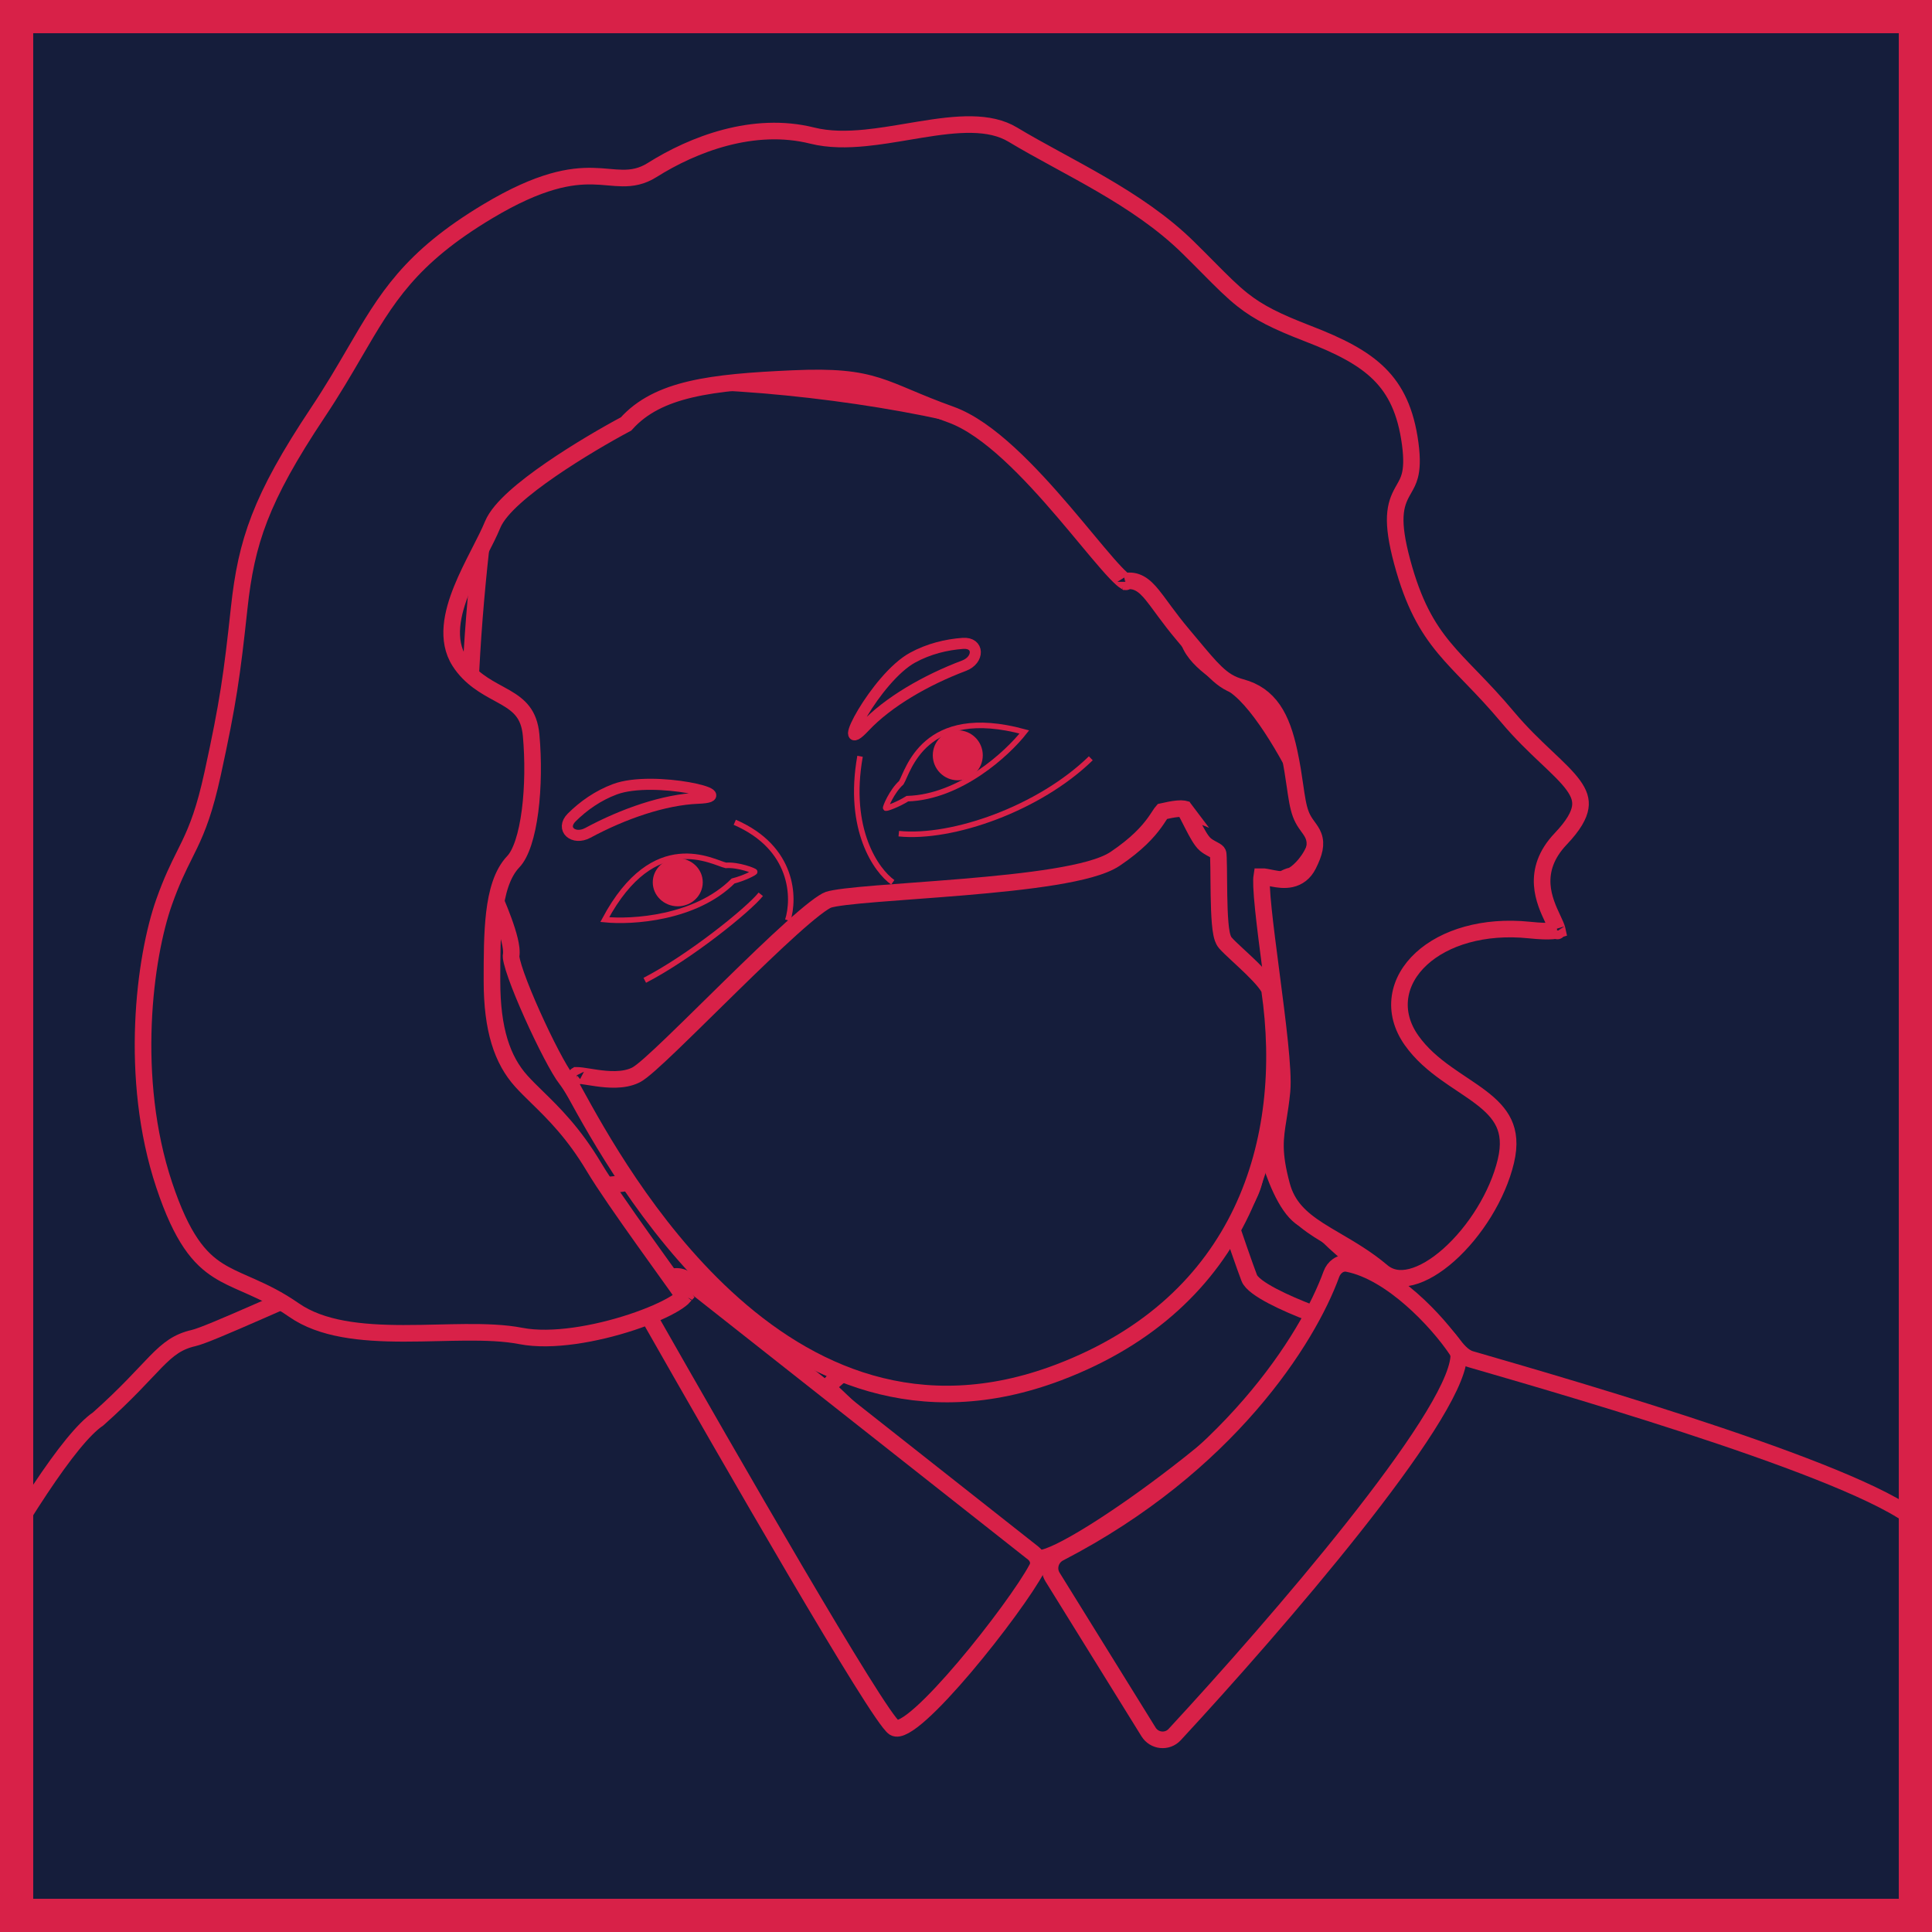
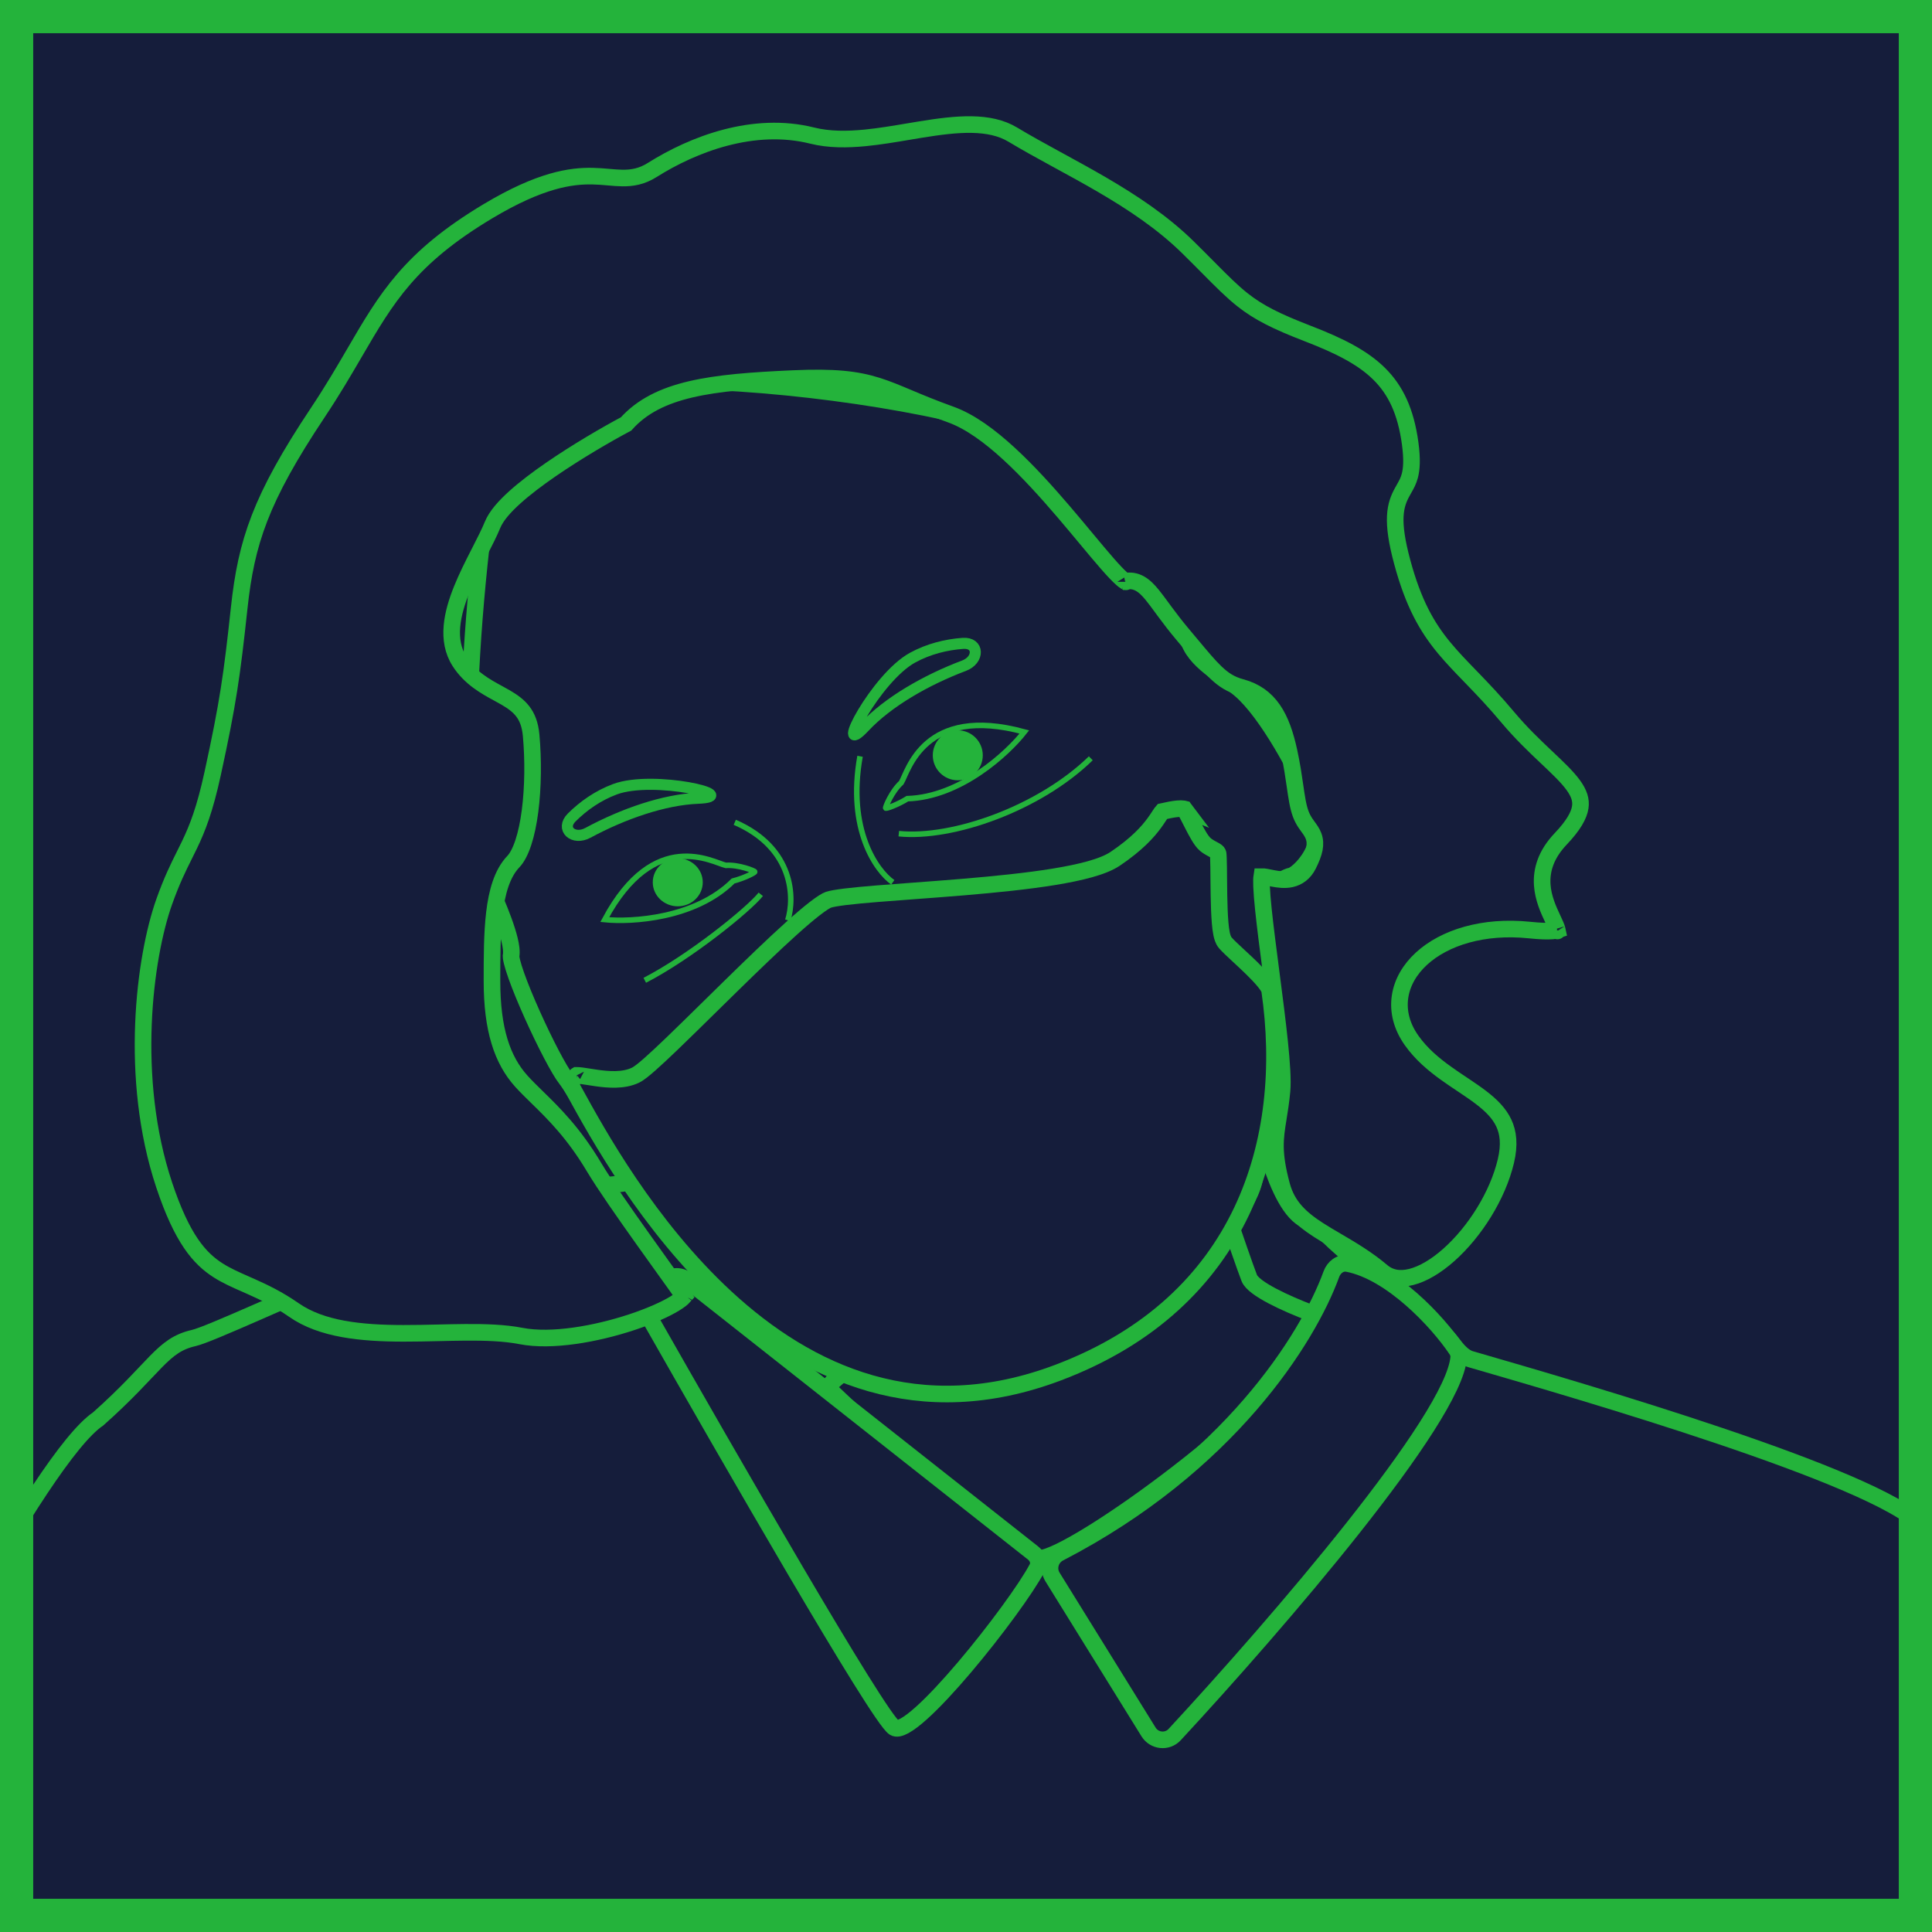
<svg xmlns="http://www.w3.org/2000/svg" width="349" height="349" viewBox="0 0 349 349" fill="none">
  <g clip-path="url(#clip0_2_340)">
    <rect width="349" height="349" fill="#151D3B" />
-     <path d="M236.005 220.456C230.278 218.109 227.266 201.263 226.128 197.27C225.959 196.676 225.53 196.233 224.979 195.953C209.337 188.01 124.586 213.641 108.933 214.124C92.994 214.617 40.739 240.39 34.987 241.704C29.236 243.017 28.25 246.957 17.734 256.314C7.354 263.311 -19.809 315.726 -33.936 344.794C-34.901 346.781 -33.442 349.067 -31.233 349.067H369.097C371.067 349.067 372.505 347.21 371.987 345.309C365.864 322.839 353.743 282.593 347.037 275.522C338.661 266.689 285.48 251.273 266.277 245.707L265.659 245.528C264.244 245.118 263.144 243.703 262.253 242.529C258.39 237.434 244.255 228.166 238.638 221.964C237.956 221.211 236.946 220.841 236.005 220.456Z" fill="#151D3B" stroke="#D82148" stroke-width="3" stroke-linecap="round" />
-     <path d="M187.861 281.5C181.685 281.809 155.789 256.598 150.483 251.623C149.992 251.163 149.678 250.513 150.093 249.983C154.408 244.461 194.367 226.706 217.457 216.983C219.059 216.308 220.883 217.143 221.444 218.789C222.931 223.154 224.943 228.995 225.671 230.868C226.428 232.813 232.34 235.483 236.735 237.164C238.188 237.719 239.024 239.271 238.306 240.651C231.147 254.417 194.029 281.191 187.861 281.5Z" fill="#151D3B" stroke="#D82148" stroke-width="3" stroke-linecap="round" />
-     <path d="M88.246 159.837L88.238 159.82L88.23 159.803C86.448 156.285 85.406 150.289 84.973 142.812C84.543 135.399 84.72 126.746 85.243 118.065C86.288 100.692 88.707 83.368 90.331 75.912C90.598 74.687 91.678 73.444 94.006 72.317C96.304 71.204 99.543 70.346 103.544 69.751C111.528 68.566 122.178 68.482 133.491 69.228C144.789 69.973 156.675 71.54 167.109 73.623C177.578 75.713 186.459 78.298 191.82 81.033C196.763 83.555 201.102 88.334 204.933 94.535C208.754 100.719 211.991 108.187 214.789 115.911C215.545 118 217.42 119.675 219.15 120.999C219.899 121.572 220.682 122.122 221.411 122.636C221.552 122.734 221.69 122.832 221.826 122.928C222.688 123.536 223.441 124.081 224.043 124.597C226.481 126.691 229.109 130.376 231.495 134.376C233.858 138.34 235.901 142.471 237.195 145.335C238.857 149.013 238.175 152.163 236.883 154.474C236.228 155.644 235.419 156.59 234.688 157.251C234.323 157.581 233.992 157.826 233.728 157.989C233.514 158.121 233.392 158.168 233.36 158.181C233.347 158.186 233.347 158.186 233.359 158.183C232.772 158.29 232.18 158.581 231.691 158.88C231.175 159.196 230.65 159.598 230.185 160.037C229.726 160.47 229.276 160.984 228.953 161.538C228.656 162.048 228.323 162.841 228.523 163.714C230.239 171.187 230.138 180.856 229.415 189.992C228.842 197.232 227.891 204.025 227.192 209.011C227.011 210.302 226.848 211.472 226.712 212.497C226.395 214.884 224.861 217.764 222.403 220.927C219.974 224.054 216.775 227.292 213.372 230.384C207.872 235.38 201.958 239.89 198.084 242.843C197.159 243.548 196.351 244.164 195.692 244.678C189.429 249.557 178.753 253.214 154.782 248.656C149.11 247.578 143.149 244.004 137.289 239.018C131.451 234.051 125.838 227.791 120.863 221.53C115.893 215.275 111.585 209.054 108.352 204.183C106.862 201.939 105.602 199.984 104.608 198.443L104.36 198.059C103.363 196.512 102.601 195.332 102.209 194.844C101.654 194.152 100.718 192.572 99.594 190.427C98.492 188.323 97.266 185.785 96.136 183.264C95.004 180.74 93.978 178.255 93.269 176.255C92.913 175.252 92.647 174.397 92.486 173.734C92.405 173.401 92.356 173.141 92.333 172.947C92.315 172.794 92.318 172.727 92.318 172.721C92.474 171.855 92.291 170.769 92.055 169.794C91.801 168.739 91.414 167.541 90.978 166.343C90.107 163.943 89.001 161.427 88.246 159.837Z" fill="#151D3B" stroke="#D82148" stroke-width="3" />
-     <path d="M103.087 195.649C103.295 195.33 103.551 194.984 103.807 194.692C103.994 194.479 104.141 194.341 104.238 194.261C104.244 194.261 104.251 194.261 104.258 194.261C104.432 194.259 104.691 194.278 105.055 194.324C105.474 194.377 105.878 194.442 106.331 194.515C106.756 194.583 107.224 194.659 107.79 194.738C109.815 195.022 112.587 195.276 114.769 194.236C115.142 194.059 115.555 193.764 115.949 193.459C116.367 193.134 116.855 192.722 117.397 192.244C118.481 191.288 119.831 190.023 121.353 188.562C123.411 186.586 125.813 184.223 128.336 181.742C129.541 180.557 130.773 179.345 132.009 178.136C135.842 174.382 139.712 170.643 142.947 167.732C144.566 166.276 146.007 165.044 147.194 164.126C148.435 163.167 149.244 162.677 149.639 162.541C150.127 162.373 151.155 162.184 152.745 161.99C154.289 161.801 156.236 161.622 158.472 161.44C160.383 161.284 162.531 161.125 164.806 160.956C167.783 160.735 170.979 160.497 174.15 160.231C179.791 159.757 185.542 159.178 190.371 158.391C192.785 157.998 194.995 157.549 196.86 157.028C198.696 156.514 200.314 155.9 201.462 155.126C205.386 152.479 207.365 150.259 208.559 148.612C208.853 148.208 209.093 147.847 209.293 147.541C209.33 147.484 209.365 147.43 209.399 147.379C209.552 147.145 209.667 146.969 209.775 146.817C209.856 146.705 209.912 146.637 209.947 146.598C209.999 146.587 210.053 146.574 210.107 146.562C210.857 146.393 211.805 146.18 212.684 146.099C213.181 146.053 213.563 146.059 213.819 146.105C213.873 146.114 213.913 146.124 213.942 146.132C214.079 146.345 214.278 146.703 214.539 147.202C214.709 147.528 214.882 147.868 215.064 148.227C215.206 148.505 215.353 148.795 215.509 149.097C215.85 149.76 216.213 150.445 216.561 151.024C216.874 151.544 217.286 152.177 217.752 152.566C218.114 152.868 218.496 153.088 218.801 153.255C218.918 153.319 219.019 153.372 219.109 153.42C219.286 153.514 219.423 153.587 219.571 153.678C219.931 153.9 220.003 154.023 220.044 154.207C220.044 154.205 220.044 154.206 220.044 154.209C220.046 154.223 220.056 154.283 220.066 154.411C220.079 154.556 220.09 154.745 220.099 154.98C220.119 155.448 220.131 156.052 220.14 156.758C220.146 157.283 220.151 157.866 220.156 158.483C220.165 159.5 220.174 160.61 220.194 161.704C220.225 163.469 220.282 165.265 220.407 166.716C220.47 167.438 220.552 168.112 220.666 168.669C220.723 168.948 220.794 169.228 220.887 169.485C220.971 169.719 221.114 170.049 221.366 170.338C221.819 170.856 222.579 171.57 223.386 172.319C223.52 172.444 223.657 172.571 223.796 172.7C224.523 173.374 225.308 174.102 226.068 174.843C226.976 175.728 227.809 176.595 228.427 177.363C228.735 177.746 228.969 178.079 229.129 178.357C229.297 178.65 229.334 178.798 229.338 178.826C231.335 192.464 230.113 206.592 224.263 218.86C218.429 231.094 207.946 241.581 191.212 247.923C165.98 257.485 145.958 248.082 131.16 234.431C117.053 221.417 107.866 204.679 103.764 197.205C103.548 196.813 103.347 196.445 103.159 196.106C103.076 195.954 103.054 195.84 103.052 195.776C103.05 195.725 103.06 195.69 103.087 195.649ZM104.132 194.269C104.131 194.268 104.134 194.268 104.141 194.267C104.135 194.268 104.132 194.269 104.132 194.269ZM214.001 146.154C214.001 146.154 213.998 146.153 213.995 146.151C213.999 146.152 214.001 146.154 214.001 146.154Z" fill="#151D3B" stroke="#D82148" stroke-width="3" />
-     <path d="M126.087 144.198C119.984 144.437 112.597 146.992 106.188 150.45C103.589 151.852 101.188 149.744 103.282 147.662C105.382 145.573 108.016 143.711 111.088 142.568C118.099 139.961 134.402 143.872 126.087 144.198Z" fill="#151D3B" stroke="#D82148" stroke-width="2" />
-     <path d="M156.182 131.303C160.405 126.8 167.257 122.851 174.143 120.254C176.906 119.212 176.889 116.013 173.943 116.221C170.945 116.434 167.76 117.209 164.838 118.807C158.226 122.424 150.447 137.419 156.182 131.303Z" fill="#151D3B" stroke="#D82148" stroke-width="2" />
-     <path d="M161.274 159.381C158.317 157.307 152.994 149.85 155.36 136.618" stroke="#D82148" />
-     <path d="M142.305 166.246C143.57 162.275 143.427 153.174 132.73 148.542" stroke="#D82148" />
-     <path d="M137.428 161.549C135.172 164.358 124.656 172.854 116.472 177.085" stroke="#D82148" />
-     <path d="M132.426 159.146C125.635 165.919 114.143 166.616 109.246 166.118C118.224 149.352 128.835 155.826 131.12 156.324C133.405 156.158 136.344 157.32 136.344 157.486C136.344 157.652 134.385 158.648 132.426 159.146Z" stroke="#D82148" />
-     <path d="M163.911 144.273C173.478 143.983 181.983 136.117 185.039 132.22C166.814 127.251 164.043 139.391 162.806 141.391C161.095 142.937 159.878 145.866 159.996 145.98C160.115 146.093 162.191 145.354 163.911 144.273Z" stroke="#D82148" />
-     <ellipse cx="122.433" cy="159.381" rx="4.516" ry="4.336" fill="#D82148" />
-     <circle cx="173.016" cy="136.438" r="4.516" fill="#D82148" />
-     <path d="M162.358 150.597C172.103 151.582 187.794 146.003 197.043 136.98" stroke="#D82148" />
-     <path d="M161.521 312.083C158.696 310.285 131.583 263.086 117.172 237.759C116.534 236.637 116.691 235.245 117.553 234.284L119.989 231.57C121.046 230.392 122.837 230.238 124.079 231.218L186.618 280.541C187.477 281.218 187.85 282.3 187.339 283.267C183.507 290.517 164.815 314.179 161.521 312.083Z" fill="#151D3B" stroke="#D82148" stroke-width="3" stroke-linecap="round" />
-     <path d="M191.348 280.549C221.874 264.759 236.291 241.771 240.501 230.17C240.957 228.914 242.131 227.999 243.444 228.252C251.307 229.767 259.645 238.659 263.099 243.807C263.379 244.224 263.545 244.692 263.505 245.194C262.622 256.351 230.662 293.382 212.192 313.338C210.851 314.786 208.515 314.539 207.475 312.862L190.125 284.868C189.187 283.356 189.768 281.367 191.348 280.549Z" fill="#151D3B" stroke="#D82148" stroke-width="3" stroke-linecap="round" />
-     <path d="M124.752 70.336C119.868 71.484 115.983 73.35 113.095 76.58C109.549 78.475 104.242 81.552 99.514 84.808C97.097 86.472 94.803 88.203 92.965 89.863C91.174 91.48 89.646 93.178 88.983 94.794C88.408 96.197 87.58 97.817 86.654 99.63C86.569 99.796 86.483 99.963 86.397 100.132C85.384 102.118 84.292 104.288 83.411 106.474C81.701 110.718 80.53 115.621 83.026 119.515C84.94 122.5 87.72 124.013 90.006 125.257C90.475 125.513 90.924 125.757 91.34 126C92.618 126.747 93.654 127.493 94.427 128.497C95.182 129.476 95.762 130.799 95.945 132.813C96.347 137.237 96.305 142.221 95.746 146.517C95.466 148.665 95.062 150.606 94.535 152.202C94.001 153.823 93.379 154.969 92.738 155.64C90.652 157.826 89.75 161.26 89.313 164.923C88.871 168.628 88.871 172.933 88.871 177.163V177.223C88.871 185.972 90.722 191.492 94.19 195.325C95.045 196.27 96.002 197.205 97.037 198.216C100.008 201.119 103.623 204.651 107.328 210.866C109.136 213.899 112.791 219.129 116.201 223.921C117.499 225.744 118.76 227.502 119.88 229.064C121.507 231.332 122.836 233.184 123.546 234.217C123.266 234.528 122.731 234.959 121.889 235.473C120.11 236.558 117.37 237.769 114.144 238.837C107.646 240.99 99.644 242.413 94.109 241.337C91.127 240.757 87.667 240.649 84.07 240.675C82.436 240.686 80.814 240.724 79.181 240.762C77.109 240.81 75.019 240.858 72.861 240.855C65.228 240.842 58.097 240.134 53.094 236.647C50.268 234.678 47.723 233.461 45.445 232.445C45.08 232.282 44.725 232.126 44.379 231.973C42.536 231.16 40.947 230.459 39.438 229.502C36.017 227.332 32.889 223.746 29.66 214.062C23.211 194.712 26.125 172.87 29.651 162.931C31.027 159.053 32.191 156.721 33.302 154.493C33.623 153.851 33.939 153.217 34.255 152.557C35.684 149.569 36.995 146.253 38.415 139.736C41.223 126.853 41.888 122.032 43.208 109.826C43.856 103.825 44.821 98.909 46.895 93.564C48.976 88.201 52.198 82.345 57.429 74.498C60.094 70.501 62.17 66.939 64.075 63.671C69.828 53.802 74.023 46.604 88.182 38.133C97.599 32.499 103.151 31.74 107.032 31.818C108.028 31.838 108.934 31.913 109.817 31.991L109.961 32.003C110.78 32.075 111.608 32.148 112.411 32.158C114.182 32.18 115.92 31.902 117.799 30.718C125.214 26.044 136.118 21.844 146.716 24.493C149.753 25.253 153.042 25.226 156.33 24.901C158.876 24.649 161.508 24.206 164.073 23.774C164.81 23.65 165.542 23.527 166.265 23.409C169.546 22.876 172.667 22.455 175.532 22.504C178.389 22.553 180.882 23.069 182.96 24.323C185.376 25.78 188.002 27.223 190.704 28.698C190.899 28.805 191.096 28.912 191.292 29.019C193.817 30.397 196.405 31.81 198.986 33.313C204.555 36.557 210.019 40.181 214.573 44.655C215.968 46.026 217.175 47.242 218.257 48.334C220.737 50.834 222.564 52.675 224.498 54.196C227.365 56.45 230.488 58.034 236.288 60.272C242.006 62.477 246.195 64.606 249.168 67.559C252.088 70.461 253.95 74.28 254.738 80.113C255.133 83.034 254.985 84.755 254.681 85.921C254.431 86.877 254.075 87.504 253.636 88.281C253.531 88.466 253.421 88.66 253.306 88.87C252.701 89.975 252.141 91.252 252.045 93.271C251.952 95.218 252.293 97.784 253.297 101.507C255.321 109.012 257.757 113.279 260.926 117.095C262.335 118.791 263.885 120.394 265.556 122.121C265.729 122.3 265.903 122.48 266.079 122.662C267.961 124.611 270.027 126.779 272.334 129.531C274.738 132.399 277.168 134.712 279.259 136.69L279.354 136.779C281.439 138.752 283.093 140.316 284.188 141.82C285.264 143.297 285.664 144.532 285.455 145.855C285.233 147.264 284.277 149.067 281.931 151.533C279.23 154.37 278.42 157.211 278.593 159.841C278.752 162.269 279.753 164.405 280.468 165.933C280.496 165.992 280.523 166.049 280.549 166.105C280.937 166.935 281.187 167.494 281.293 167.917C281.303 167.953 281.31 167.985 281.316 168.013C281.174 168.06 280.912 168.125 280.457 168.166C279.569 168.245 278.231 168.208 276.268 168.005C267.981 167.151 260.943 169.349 256.771 173.18C254.677 175.103 253.278 177.472 252.901 180.078C252.521 182.701 253.201 185.415 255.001 187.953C256.743 190.411 258.972 192.271 261.19 193.864C262.15 194.555 263.128 195.208 264.066 195.835C264.209 195.93 264.351 196.025 264.492 196.119C265.568 196.84 266.584 197.53 267.519 198.243C269.396 199.676 270.828 201.117 271.648 202.864C272.45 204.57 272.742 206.731 272.024 209.752C270.54 216.001 266.402 222.519 261.74 226.669C259.411 228.743 257.048 230.138 254.926 230.673C252.853 231.195 251.079 230.891 249.633 229.666C246.928 227.372 243.987 225.65 241.371 224.118C240.244 223.458 239.178 222.833 238.216 222.214C234.931 220.096 232.546 217.893 231.537 214.147C229.924 208.154 230.326 205.665 230.927 201.941C231.149 200.571 231.397 199.032 231.582 197.091C231.763 195.191 231.538 191.952 231.157 188.261C230.771 184.52 230.205 180.153 229.653 175.917L229.599 175.501C229.065 171.402 228.551 167.452 228.223 164.291C228.054 162.656 227.937 161.256 227.893 160.168C227.852 159.176 227.881 158.6 227.921 158.345C228.103 158.342 228.36 158.369 228.73 158.435C228.958 158.475 229.16 158.516 229.383 158.562C229.561 158.598 229.752 158.637 229.981 158.68C230.866 158.849 232.053 159.035 233.212 158.778C234.489 158.495 235.607 157.707 236.342 156.238C237.433 154.054 237.841 152.498 237.275 151.007C237.039 150.383 236.654 149.856 236.356 149.448L236.321 149.401L236.319 149.397C235.992 148.949 235.673 148.511 235.36 147.92C234.75 146.767 234.448 145.39 234.14 143.381C234.075 142.953 234.009 142.5 233.94 142.02C233.692 140.298 233.394 138.237 232.87 135.812C232.198 132.703 231.325 130.134 229.967 128.167C228.569 126.143 226.705 124.826 224.233 124.161C222.38 123.662 221.076 122.863 219.582 121.426C218.347 120.237 217.04 118.672 215.232 116.507C214.744 115.922 214.219 115.293 213.648 114.616C212.362 113.089 211.325 111.72 210.442 110.527C210.248 110.264 210.059 110.007 209.875 109.756C209.238 108.889 208.661 108.104 208.135 107.461C207.465 106.643 206.745 105.882 205.897 105.415C205.062 104.955 204.174 104.817 203.234 105.011C203.098 104.924 202.9 104.776 202.634 104.541C201.97 103.956 201.102 103.034 200.04 101.821C198.9 100.519 197.621 98.982 196.209 97.286C194.965 95.791 193.618 94.172 192.17 92.478C189.127 88.92 185.737 85.152 182.283 81.975C178.852 78.82 175.242 76.138 171.75 74.884C168.584 73.748 166.191 72.744 164.13 71.877L164.022 71.832C162.018 70.99 160.275 70.257 158.46 69.687C154.692 68.504 150.716 68.054 143.233 68.387C135.841 68.715 129.712 69.17 124.752 70.336ZM123.721 233.988C123.721 233.988 123.719 233.993 123.713 234.003C123.717 233.993 123.721 233.988 123.721 233.988ZM281.336 168.184C281.336 168.183 281.336 168.178 281.337 168.17C281.337 168.181 281.337 168.186 281.336 168.184ZM203.399 105.1C203.399 105.101 203.389 105.098 203.37 105.089C203.389 105.095 203.399 105.1 203.399 105.1Z" fill="#151D3B" stroke="#D82148" stroke-width="3" />
+     <path d="M236.005 220.456C230.278 218.109 227.266 201.263 226.128 197.27C225.959 196.676 225.53 196.233 224.979 195.953C209.337 188.01 124.586 213.641 108.933 214.124C92.994 214.617 40.739 240.39 34.987 241.704C29.236 243.017 28.25 246.957 17.734 256.314C7.354 263.311 -19.809 315.726 -33.936 344.794C-34.901 346.781 -33.442 349.067 -31.233 349.067H369.097C371.067 349.067 372.505 347.21 371.987 345.309C365.864 322.839 353.743 282.593 347.037 275.522C338.661 266.689 285.48 251.273 266.277 245.707L265.659 245.528C264.244 245.118 263.144 243.703 262.253 242.529C258.39 237.434 244.255 228.166 238.638 221.964C237.956 221.211 236.946 220.841 236.005 220.456Z" fill="#151D3B" stroke="#24B33B" stroke-width="3" stroke-linecap="round" />
+     <path d="M187.861 281.5C181.685 281.809 155.789 256.598 150.483 251.623C149.992 251.163 149.678 250.513 150.093 249.983C154.408 244.461 194.367 226.706 217.457 216.983C219.059 216.308 220.883 217.143 221.444 218.789C222.931 223.154 224.943 228.995 225.671 230.868C226.428 232.813 232.34 235.483 236.735 237.164C238.188 237.719 239.024 239.271 238.306 240.651C231.147 254.417 194.029 281.191 187.861 281.5Z" fill="#151D3B" stroke="#24B33B" stroke-width="3" stroke-linecap="round" />
+     <path d="M88.246 159.837L88.238 159.82L88.23 159.803C86.448 156.285 85.406 150.289 84.973 142.812C84.543 135.399 84.72 126.746 85.243 118.065C86.288 100.692 88.707 83.368 90.331 75.912C90.598 74.687 91.678 73.444 94.006 72.317C96.304 71.204 99.543 70.346 103.544 69.751C111.528 68.566 122.178 68.482 133.491 69.228C144.789 69.973 156.675 71.54 167.109 73.623C177.578 75.713 186.459 78.298 191.82 81.033C196.763 83.555 201.102 88.334 204.933 94.535C208.754 100.719 211.991 108.187 214.789 115.911C215.545 118 217.42 119.675 219.15 120.999C219.899 121.572 220.682 122.122 221.411 122.636C221.552 122.734 221.69 122.832 221.826 122.928C222.688 123.536 223.441 124.081 224.043 124.597C226.481 126.691 229.109 130.376 231.495 134.376C233.858 138.34 235.901 142.471 237.195 145.335C238.857 149.013 238.175 152.163 236.883 154.474C236.228 155.644 235.419 156.59 234.688 157.251C234.323 157.581 233.992 157.826 233.728 157.989C233.514 158.121 233.392 158.168 233.36 158.181C233.347 158.186 233.347 158.186 233.359 158.183C232.772 158.29 232.18 158.581 231.691 158.88C231.175 159.196 230.65 159.598 230.185 160.037C229.726 160.47 229.276 160.984 228.953 161.538C228.656 162.048 228.323 162.841 228.523 163.714C230.239 171.187 230.138 180.856 229.415 189.992C228.842 197.232 227.891 204.025 227.192 209.011C227.011 210.302 226.848 211.472 226.712 212.497C226.395 214.884 224.861 217.764 222.403 220.927C219.974 224.054 216.775 227.292 213.372 230.384C207.872 235.38 201.958 239.89 198.084 242.843C197.159 243.548 196.351 244.164 195.692 244.678C189.429 249.557 178.753 253.214 154.782 248.656C149.11 247.578 143.149 244.004 137.289 239.018C131.451 234.051 125.838 227.791 120.863 221.53C115.893 215.275 111.585 209.054 108.352 204.183C106.862 201.939 105.602 199.984 104.608 198.443L104.36 198.059C103.363 196.512 102.601 195.332 102.209 194.844C101.654 194.152 100.718 192.572 99.594 190.427C98.492 188.323 97.266 185.785 96.136 183.264C95.004 180.74 93.978 178.255 93.269 176.255C92.913 175.252 92.647 174.397 92.486 173.734C92.405 173.401 92.356 173.141 92.333 172.947C92.315 172.794 92.318 172.727 92.318 172.721C92.474 171.855 92.291 170.769 92.055 169.794C91.801 168.739 91.414 167.541 90.978 166.343C90.107 163.943 89.001 161.427 88.246 159.837Z" fill="#151D3B" stroke="#24B33B" stroke-width="3" />
+     <path d="M103.087 195.649C103.295 195.33 103.551 194.984 103.807 194.692C103.994 194.479 104.141 194.341 104.238 194.261C104.244 194.261 104.251 194.261 104.258 194.261C104.432 194.259 104.691 194.278 105.055 194.324C105.474 194.377 105.878 194.442 106.331 194.515C106.756 194.583 107.224 194.659 107.79 194.738C109.815 195.022 112.587 195.276 114.769 194.236C115.142 194.059 115.555 193.764 115.949 193.459C116.367 193.134 116.855 192.722 117.397 192.244C118.481 191.288 119.831 190.023 121.353 188.562C123.411 186.586 125.813 184.223 128.336 181.742C129.541 180.557 130.773 179.345 132.009 178.136C135.842 174.382 139.712 170.643 142.947 167.732C144.566 166.276 146.007 165.044 147.194 164.126C148.435 163.167 149.244 162.677 149.639 162.541C150.127 162.373 151.155 162.184 152.745 161.99C154.289 161.801 156.236 161.622 158.472 161.44C160.383 161.284 162.531 161.125 164.806 160.956C167.783 160.735 170.979 160.497 174.15 160.231C179.791 159.757 185.542 159.178 190.371 158.391C192.785 157.998 194.995 157.549 196.86 157.028C198.696 156.514 200.314 155.9 201.462 155.126C205.386 152.479 207.365 150.259 208.559 148.612C208.853 148.208 209.093 147.847 209.293 147.541C209.33 147.484 209.365 147.43 209.399 147.379C209.552 147.145 209.667 146.969 209.775 146.817C209.856 146.705 209.912 146.637 209.947 146.598C209.999 146.587 210.053 146.574 210.107 146.562C210.857 146.393 211.805 146.18 212.684 146.099C213.181 146.053 213.563 146.059 213.819 146.105C213.873 146.114 213.913 146.124 213.942 146.132C214.079 146.345 214.278 146.703 214.539 147.202C214.709 147.528 214.882 147.868 215.064 148.227C215.206 148.505 215.353 148.795 215.509 149.097C215.85 149.76 216.213 150.445 216.561 151.024C216.874 151.544 217.286 152.177 217.752 152.566C218.114 152.868 218.496 153.088 218.801 153.255C218.918 153.319 219.019 153.372 219.109 153.42C219.286 153.514 219.423 153.587 219.571 153.678C219.931 153.9 220.003 154.023 220.044 154.207C220.044 154.205 220.044 154.206 220.044 154.209C220.046 154.223 220.056 154.283 220.066 154.411C220.079 154.556 220.09 154.745 220.099 154.98C220.119 155.448 220.131 156.052 220.14 156.758C220.146 157.283 220.151 157.866 220.156 158.483C220.165 159.5 220.174 160.61 220.194 161.704C220.225 163.469 220.282 165.265 220.407 166.716C220.47 167.438 220.552 168.112 220.666 168.669C220.723 168.948 220.794 169.228 220.887 169.485C220.971 169.719 221.114 170.049 221.366 170.338C221.819 170.856 222.579 171.57 223.386 172.319C223.52 172.444 223.657 172.571 223.796 172.7C224.523 173.374 225.308 174.102 226.068 174.843C226.976 175.728 227.809 176.595 228.427 177.363C228.735 177.746 228.969 178.079 229.129 178.357C229.297 178.65 229.334 178.798 229.338 178.826C231.335 192.464 230.113 206.592 224.263 218.86C218.429 231.094 207.946 241.581 191.212 247.923C165.98 257.485 145.958 248.082 131.16 234.431C117.053 221.417 107.866 204.679 103.764 197.205C103.548 196.813 103.347 196.445 103.159 196.106C103.076 195.954 103.054 195.84 103.052 195.776C103.05 195.725 103.06 195.69 103.087 195.649ZM104.132 194.269C104.131 194.268 104.134 194.268 104.141 194.267C104.135 194.268 104.132 194.269 104.132 194.269ZM214.001 146.154C214.001 146.154 213.998 146.153 213.995 146.151C213.999 146.152 214.001 146.154 214.001 146.154Z" fill="#151D3B" stroke="#24B33B" stroke-width="3" />
+     <path d="M126.087 144.198C119.984 144.437 112.597 146.992 106.188 150.45C103.589 151.852 101.188 149.744 103.282 147.662C105.382 145.573 108.016 143.711 111.088 142.568C118.099 139.961 134.402 143.872 126.087 144.198Z" fill="#151D3B" stroke="#24B33B" stroke-width="2" />
+     <path d="M156.182 131.303C160.405 126.8 167.257 122.851 174.143 120.254C176.906 119.212 176.889 116.013 173.943 116.221C170.945 116.434 167.76 117.209 164.838 118.807C158.226 122.424 150.447 137.419 156.182 131.303Z" fill="#151D3B" stroke="#24B33B" stroke-width="2" />
+     <path d="M161.274 159.381C158.317 157.307 152.994 149.85 155.36 136.618" stroke="#24B33B" />
+     <path d="M142.305 166.246C143.57 162.275 143.427 153.174 132.73 148.542" stroke="#24B33B" />
+     <path d="M137.428 161.549C135.172 164.358 124.656 172.854 116.472 177.085" stroke="#24B33B" />
+     <path d="M132.426 159.146C125.635 165.919 114.143 166.616 109.246 166.118C118.224 149.352 128.835 155.826 131.12 156.324C133.405 156.158 136.344 157.32 136.344 157.486C136.344 157.652 134.385 158.648 132.426 159.146Z" stroke="#24B33B" />
+     <path d="M163.911 144.273C173.478 143.983 181.983 136.117 185.039 132.22C166.814 127.251 164.043 139.391 162.806 141.391C161.095 142.937 159.878 145.866 159.996 145.98C160.115 146.093 162.191 145.354 163.911 144.273Z" stroke="#24B33B" />
+     <ellipse cx="122.433" cy="159.381" rx="4.516" ry="4.336" fill="#24B33B" />
+     <circle cx="173.016" cy="136.438" r="4.516" fill="#24B33B" />
+     <path d="M162.358 150.597C172.103 151.582 187.794 146.003 197.043 136.98" stroke="#24B33B" />
+     <path d="M161.521 312.083C158.696 310.285 131.583 263.086 117.172 237.759C116.534 236.637 116.691 235.245 117.553 234.284L119.989 231.57C121.046 230.392 122.837 230.238 124.079 231.218L186.618 280.541C187.477 281.218 187.85 282.3 187.339 283.267C183.507 290.517 164.815 314.179 161.521 312.083Z" fill="#151D3B" stroke="#24B33B" stroke-width="3" stroke-linecap="round" />
+     <path d="M191.348 280.549C221.874 264.759 236.291 241.771 240.501 230.17C240.957 228.914 242.131 227.999 243.444 228.252C251.307 229.767 259.645 238.659 263.099 243.807C263.379 244.224 263.545 244.692 263.505 245.194C262.622 256.351 230.662 293.382 212.192 313.338C210.851 314.786 208.515 314.539 207.475 312.862L190.125 284.868C189.187 283.356 189.768 281.367 191.348 280.549Z" fill="#151D3B" stroke="#24B33B" stroke-width="3" stroke-linecap="round" />
+     <path d="M124.752 70.336C119.868 71.484 115.983 73.35 113.095 76.58C109.549 78.475 104.242 81.552 99.514 84.808C97.097 86.472 94.803 88.203 92.965 89.863C91.174 91.48 89.646 93.178 88.983 94.794C88.408 96.197 87.58 97.817 86.654 99.63C86.569 99.796 86.483 99.963 86.397 100.132C85.384 102.118 84.292 104.288 83.411 106.474C81.701 110.718 80.53 115.621 83.026 119.515C84.94 122.5 87.72 124.013 90.006 125.257C90.475 125.513 90.924 125.757 91.34 126C92.618 126.747 93.654 127.493 94.427 128.497C95.182 129.476 95.762 130.799 95.945 132.813C96.347 137.237 96.305 142.221 95.746 146.517C95.466 148.665 95.062 150.606 94.535 152.202C94.001 153.823 93.379 154.969 92.738 155.64C90.652 157.826 89.75 161.26 89.313 164.923C88.871 168.628 88.871 172.933 88.871 177.163V177.223C88.871 185.972 90.722 191.492 94.19 195.325C95.045 196.27 96.002 197.205 97.037 198.216C100.008 201.119 103.623 204.651 107.328 210.866C109.136 213.899 112.791 219.129 116.201 223.921C117.499 225.744 118.76 227.502 119.88 229.064C121.507 231.332 122.836 233.184 123.546 234.217C123.266 234.528 122.731 234.959 121.889 235.473C120.11 236.558 117.37 237.769 114.144 238.837C107.646 240.99 99.644 242.413 94.109 241.337C91.127 240.757 87.667 240.649 84.07 240.675C82.436 240.686 80.814 240.724 79.181 240.762C77.109 240.81 75.019 240.858 72.861 240.855C65.228 240.842 58.097 240.134 53.094 236.647C50.268 234.678 47.723 233.461 45.445 232.445C45.08 232.282 44.725 232.126 44.379 231.973C42.536 231.16 40.947 230.459 39.438 229.502C36.017 227.332 32.889 223.746 29.66 214.062C23.211 194.712 26.125 172.87 29.651 162.931C31.027 159.053 32.191 156.721 33.302 154.493C33.623 153.851 33.939 153.217 34.255 152.557C35.684 149.569 36.995 146.253 38.415 139.736C41.223 126.853 41.888 122.032 43.208 109.826C43.856 103.825 44.821 98.909 46.895 93.564C48.976 88.201 52.198 82.345 57.429 74.498C60.094 70.501 62.17 66.939 64.075 63.671C69.828 53.802 74.023 46.604 88.182 38.133C97.599 32.499 103.151 31.74 107.032 31.818C108.028 31.838 108.934 31.913 109.817 31.991L109.961 32.003C110.78 32.075 111.608 32.148 112.411 32.158C114.182 32.18 115.92 31.902 117.799 30.718C125.214 26.044 136.118 21.844 146.716 24.493C149.753 25.253 153.042 25.226 156.33 24.901C158.876 24.649 161.508 24.206 164.073 23.774C164.81 23.65 165.542 23.527 166.265 23.409C169.546 22.876 172.667 22.455 175.532 22.504C178.389 22.553 180.882 23.069 182.96 24.323C185.376 25.78 188.002 27.223 190.704 28.698C190.899 28.805 191.096 28.912 191.292 29.019C193.817 30.397 196.405 31.81 198.986 33.313C204.555 36.557 210.019 40.181 214.573 44.655C215.968 46.026 217.175 47.242 218.257 48.334C220.737 50.834 222.564 52.675 224.498 54.196C227.365 56.45 230.488 58.034 236.288 60.272C242.006 62.477 246.195 64.606 249.168 67.559C252.088 70.461 253.95 74.28 254.738 80.113C255.133 83.034 254.985 84.755 254.681 85.921C254.431 86.877 254.075 87.504 253.636 88.281C253.531 88.466 253.421 88.66 253.306 88.87C252.701 89.975 252.141 91.252 252.045 93.271C251.952 95.218 252.293 97.784 253.297 101.507C255.321 109.012 257.757 113.279 260.926 117.095C262.335 118.791 263.885 120.394 265.556 122.121C265.729 122.3 265.903 122.48 266.079 122.662C267.961 124.611 270.027 126.779 272.334 129.531C274.738 132.399 277.168 134.712 279.259 136.69L279.354 136.779C281.439 138.752 283.093 140.316 284.188 141.82C285.264 143.297 285.664 144.532 285.455 145.855C285.233 147.264 284.277 149.067 281.931 151.533C279.23 154.37 278.42 157.211 278.593 159.841C278.752 162.269 279.753 164.405 280.468 165.933C280.496 165.992 280.523 166.049 280.549 166.105C280.937 166.935 281.187 167.494 281.293 167.917C281.303 167.953 281.31 167.985 281.316 168.013C281.174 168.06 280.912 168.125 280.457 168.166C279.569 168.245 278.231 168.208 276.268 168.005C267.981 167.151 260.943 169.349 256.771 173.18C254.677 175.103 253.278 177.472 252.901 180.078C252.521 182.701 253.201 185.415 255.001 187.953C256.743 190.411 258.972 192.271 261.19 193.864C262.15 194.555 263.128 195.208 264.066 195.835C264.209 195.93 264.351 196.025 264.492 196.119C265.568 196.84 266.584 197.53 267.519 198.243C269.396 199.676 270.828 201.117 271.648 202.864C272.45 204.57 272.742 206.731 272.024 209.752C270.54 216.001 266.402 222.519 261.74 226.669C259.411 228.743 257.048 230.138 254.926 230.673C252.853 231.195 251.079 230.891 249.633 229.666C246.928 227.372 243.987 225.65 241.371 224.118C240.244 223.458 239.178 222.833 238.216 222.214C234.931 220.096 232.546 217.893 231.537 214.147C229.924 208.154 230.326 205.665 230.927 201.941C231.149 200.571 231.397 199.032 231.582 197.091C231.763 195.191 231.538 191.952 231.157 188.261C230.771 184.52 230.205 180.153 229.653 175.917L229.599 175.501C229.065 171.402 228.551 167.452 228.223 164.291C228.054 162.656 227.937 161.256 227.893 160.168C227.852 159.176 227.881 158.6 227.921 158.345C228.103 158.342 228.36 158.369 228.73 158.435C228.958 158.475 229.16 158.516 229.383 158.562C229.561 158.598 229.752 158.637 229.981 158.68C230.866 158.849 232.053 159.035 233.212 158.778C234.489 158.495 235.607 157.707 236.342 156.238C237.433 154.054 237.841 152.498 237.275 151.007C237.039 150.383 236.654 149.856 236.356 149.448L236.321 149.401L236.319 149.397C235.992 148.949 235.673 148.511 235.36 147.92C234.75 146.767 234.448 145.39 234.14 143.381C234.075 142.953 234.009 142.5 233.94 142.02C233.692 140.298 233.394 138.237 232.87 135.812C232.198 132.703 231.325 130.134 229.967 128.167C228.569 126.143 226.705 124.826 224.233 124.161C222.38 123.662 221.076 122.863 219.582 121.426C218.347 120.237 217.04 118.672 215.232 116.507C214.744 115.922 214.219 115.293 213.648 114.616C212.362 113.089 211.325 111.72 210.442 110.527C210.248 110.264 210.059 110.007 209.875 109.756C209.238 108.889 208.661 108.104 208.135 107.461C207.465 106.643 206.745 105.882 205.897 105.415C205.062 104.955 204.174 104.817 203.234 105.011C203.098 104.924 202.9 104.776 202.634 104.541C201.97 103.956 201.102 103.034 200.04 101.821C198.9 100.519 197.621 98.982 196.209 97.286C194.965 95.791 193.618 94.172 192.17 92.478C189.127 88.92 185.737 85.152 182.283 81.975C178.852 78.82 175.242 76.138 171.75 74.884C168.584 73.748 166.191 72.744 164.13 71.877L164.022 71.832C162.018 70.99 160.275 70.257 158.46 69.687C154.692 68.504 150.716 68.054 143.233 68.387C135.841 68.715 129.712 69.17 124.752 70.336ZM123.721 233.988C123.721 233.988 123.719 233.993 123.713 234.003C123.717 233.993 123.721 233.988 123.721 233.988ZM281.336 168.184C281.336 168.183 281.336 168.178 281.337 168.17C281.337 168.181 281.337 168.186 281.336 168.184ZM203.399 105.1C203.399 105.101 203.389 105.098 203.37 105.089C203.389 105.095 203.399 105.1 203.399 105.1Z" fill="#151D3B" stroke="#24B33B" stroke-width="3" />
  </g>
-   <rect x="3" y="3" width="343" height="343" stroke="#D82148" stroke-width="6" />
+   <rect x="3" y="3" width="343" height="343" stroke="#24B33B" stroke-width="6" />
  <defs>
    <clipPath id="clip0_2_340">
      <rect width="349" height="349" fill="white" />
    </clipPath>
  </defs>
</svg>
